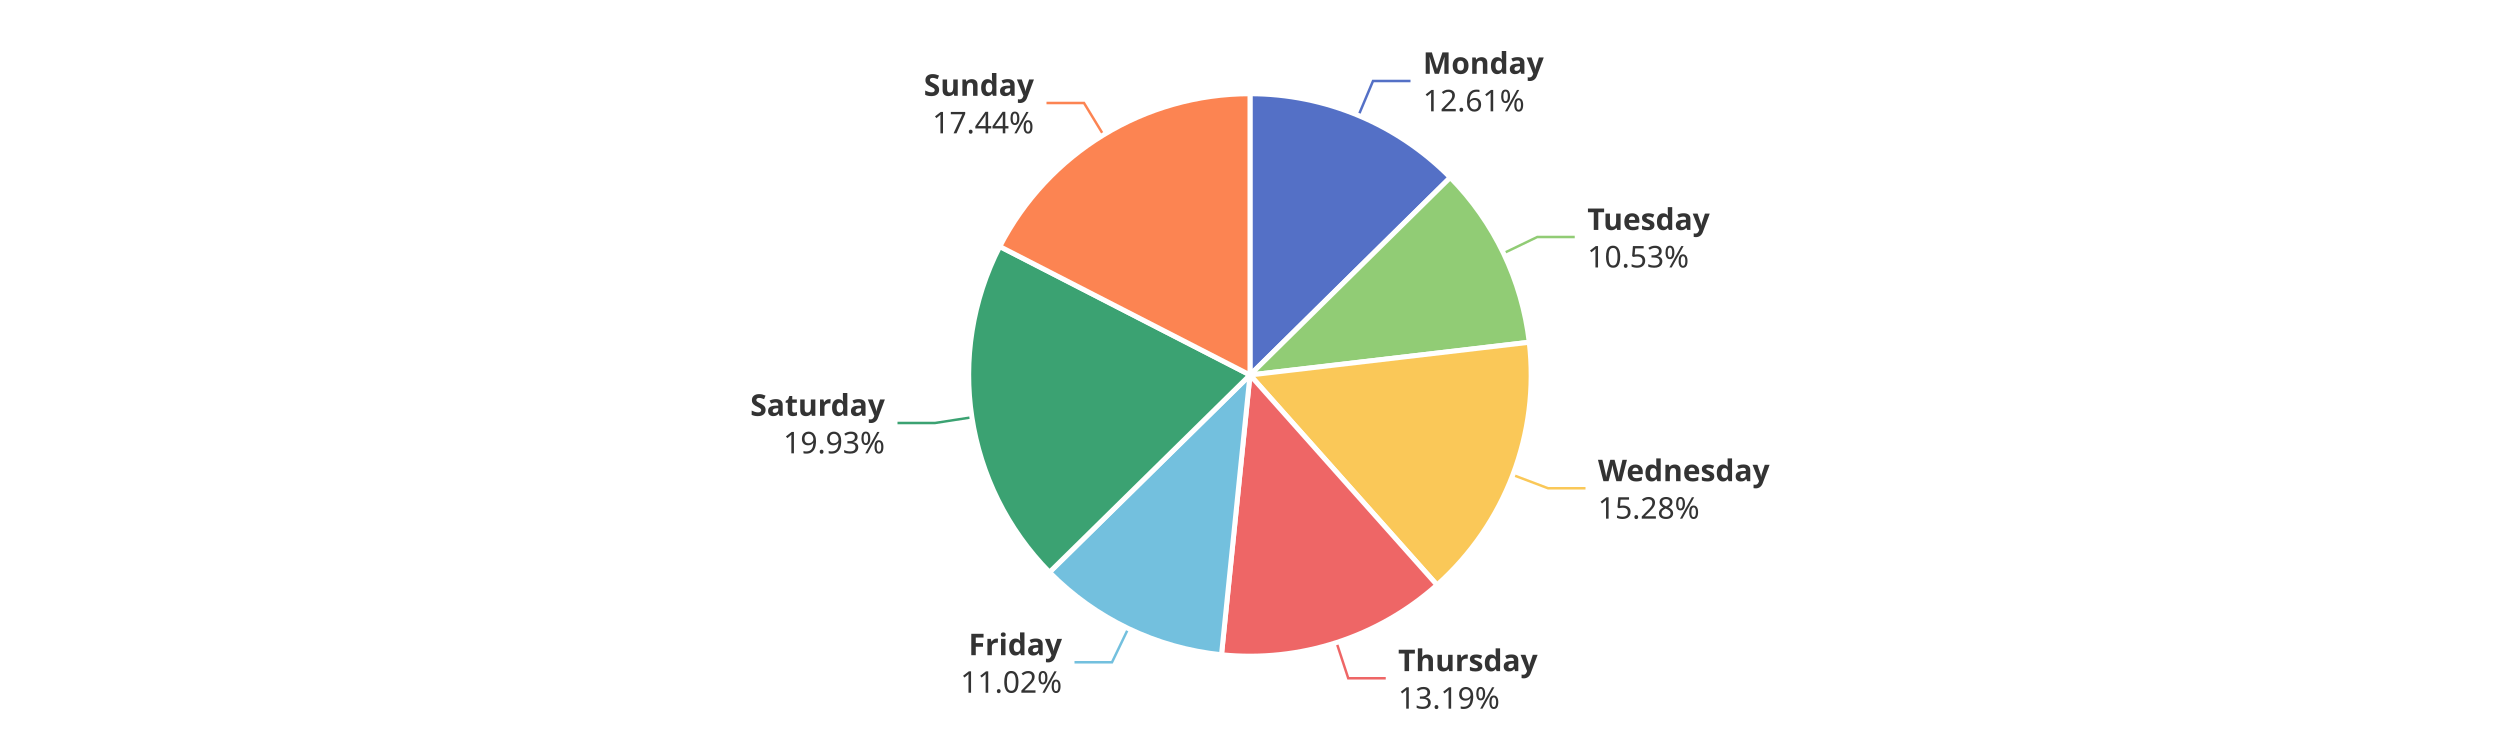
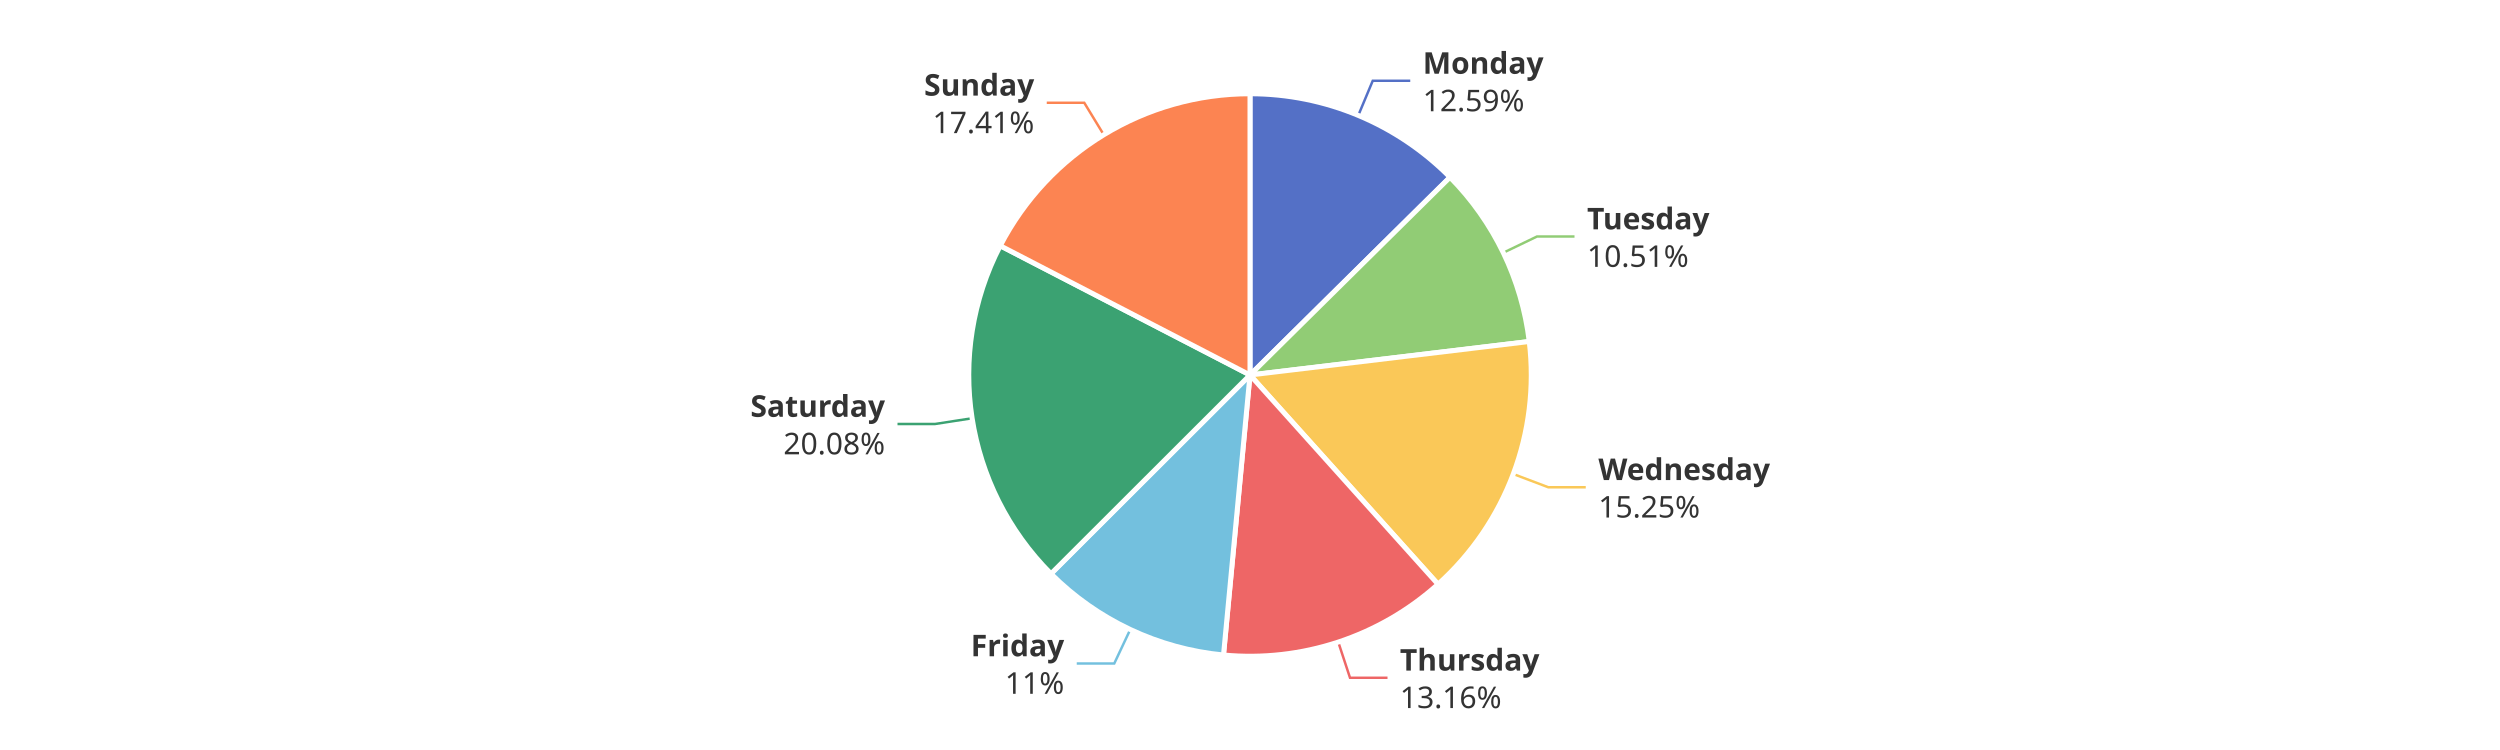
<svg xmlns="http://www.w3.org/2000/svg" width="1000" height="300" version="1.1" baseProfile="full" viewBox="0 0 1000 300">
  <rect width="1000" height="300" x="0" y="0" id="0" fill="#ffffff" />
-   <polyline points="543.4 46.2 549.2 32.4 564.2 32.4" fill="none" stroke="#5470c6" />
-   <polyline points="601.4 101.3 614.9 94.8 629.9 94.8" fill="none" stroke="#91cc75" />
-   <polyline points="605.2 190 619.2 195.3 634.2 195.3" fill="none" stroke="#fac858" />
-   <polyline points="534.6 257 539.3 271.3 554.3 271.3" fill="none" stroke="#ee6666" />
-   <polyline points="451.3 251.4 444.8 264.9 429.8 264.9" fill="none" stroke="#73c0de" />
-   <polyline points="388.8 166.9 374 169.2 359 169.2" fill="none" stroke="#3ba272" />
-   <polyline points="441.4 54 433.6 41.2 418.6 41.2" fill="none" stroke="#fc8452" />
-   <path d="M500 37.5A112.5 112.5 0 0 1 580.1 71L500 150Z" fill="#5470c6" stroke="#fff" stroke-width="2" stroke-linejoin="round" />
-   <path d="M580.1 71A112.5 112.5 0 0 1 611.7 136.9L500 150Z" fill="#91cc75" stroke="#fff" stroke-width="2" stroke-linejoin="round" />
-   <path d="M611.7 136.9A112.5 112.5 0 0 1 574.8 234L500 150Z" fill="#fac858" stroke="#fff" stroke-width="2" stroke-linejoin="round" />
-   <path d="M574.8 234A112.5 112.5 0 0 1 488.6 261.9L500 150Z" fill="#ee6666" stroke="#fff" stroke-width="2" stroke-linejoin="round" />
-   <path d="M488.6 261.9A112.5 112.5 0 0 1 419.8 228.9L500 150Z" fill="#73c0de" stroke="#fff" stroke-width="2" stroke-linejoin="round" />
-   <path d="M419.8 228.9A112.5 112.5 0 0 1 399.9 98.6L500 150Z" fill="#3ba272" stroke="#fff" stroke-width="2" stroke-linejoin="round" />
-   <path d="M399.9 98.6A112.5 112.5 0 0 1 500 37.5L500 150Z" fill="#fc8452" stroke="#fff" stroke-width="2" stroke-linejoin="round" />
-   <path d="M0 -15l42.8 0l0 30l-42.8 0Z" transform="translate(569.2036 32.3766)" fill="none" />
-   <text dominant-baseline="central" text-anchor="start" style="font-size:12px;font-family:sans-serif;font-weight:bold;" y="-7.5" transform="translate(569.2036 32.3766)" fill="#333" stroke="rgb(255,255,255)" stroke-width="2" paint-order="stroke" stroke-miterlimit="2">Monday</text>
-   <text dominant-baseline="central" text-anchor="start" style="font-size:12px;font-family:sans-serif;" y="7.5" transform="translate(569.2036 32.3766)" fill="#333" stroke="rgb(255,255,255)" stroke-width="2" paint-order="stroke" stroke-miterlimit="2">12.61%</text>
-   <path d="M0 -15l46.2 0l0 30l-46.2 0Z" transform="translate(634.9417 94.8217)" fill="none" />
-   <text dominant-baseline="central" text-anchor="start" style="font-size:12px;font-family:sans-serif;font-weight:bold;" y="-7.5" transform="translate(634.9417 94.8217)" fill="#333" stroke="rgb(255,255,255)" stroke-width="2" paint-order="stroke" stroke-miterlimit="2">Tuesday</text>
-   <text dominant-baseline="central" text-anchor="start" style="font-size:12px;font-family:sans-serif;" y="7.5" transform="translate(634.9417 94.8217)" fill="#333" stroke="rgb(255,255,255)" stroke-width="2" paint-order="stroke" stroke-miterlimit="2">10.53%</text>
-   <path d="M0 -15l63.6 0l0 30l-63.6 0Z" transform="translate(639.1752 195.3158)" fill="none" />
-   <text dominant-baseline="central" text-anchor="start" style="font-size:12px;font-family:sans-serif;font-weight:bold;" y="-7.5" transform="translate(639.1752 195.3158)" fill="#333" stroke="rgb(255,255,255)" stroke-width="2" paint-order="stroke" stroke-miterlimit="2">Wednesday</text>
-   <text dominant-baseline="central" text-anchor="start" style="font-size:12px;font-family:sans-serif;" y="7.5" transform="translate(639.1752 195.3158)" fill="#333" stroke="rgb(255,255,255)" stroke-width="2" paint-order="stroke" stroke-miterlimit="2">15.28%</text>
-   <path d="M0 -15l50.2 0l0 30l-50.2 0Z" transform="translate(559.2511 271.3079)" fill="none" />
-   <text dominant-baseline="central" text-anchor="start" style="font-size:12px;font-family:sans-serif;font-weight:bold;" y="-7.5" transform="translate(559.2511 271.3079)" fill="#333" stroke="rgb(255,255,255)" stroke-width="2" paint-order="stroke" stroke-miterlimit="2">Thursday</text>
-   <text dominant-baseline="central" text-anchor="start" style="font-size:12px;font-family:sans-serif;" y="7.5" transform="translate(559.2511 271.3079)" fill="#333" stroke="rgb(255,255,255)" stroke-width="2" paint-order="stroke" stroke-miterlimit="2">13.19%</text>
-   <path d="M-40.9 -15l40.9 0l0 30l-40.9 0Z" transform="translate(424.8036 264.9331)" fill="none" />
-   <text dominant-baseline="central" text-anchor="end" style="font-size:12px;font-family:sans-serif;font-weight:bold;" y="-7.5" transform="translate(424.8036 264.9331)" fill="#333" stroke="rgb(255,255,255)" stroke-width="2" paint-order="stroke" stroke-miterlimit="2">Friday</text>
-   <text dominant-baseline="central" text-anchor="end" style="font-size:12px;font-family:sans-serif;" y="7.5" transform="translate(424.8036 264.9331)" fill="#333" stroke="rgb(255,255,255)" stroke-width="2" paint-order="stroke" stroke-miterlimit="2">11.02%</text>
-   <path d="M-48.2 -15l48.2 0l0 30l-48.2 0Z" transform="translate(353.9502 169.1755)" fill="none" />
-   <text dominant-baseline="central" text-anchor="end" style="font-size:12px;font-family:sans-serif;font-weight:bold;" y="-7.5" transform="translate(353.9502 169.1755)" fill="#333" stroke="rgb(255,255,255)" stroke-width="2" paint-order="stroke" stroke-miterlimit="2">Saturday</text>
-   <text dominant-baseline="central" text-anchor="end" style="font-size:12px;font-family:sans-serif;" y="7.5" transform="translate(353.9502 169.1755)" fill="#333" stroke="rgb(255,255,255)" stroke-width="2" paint-order="stroke" stroke-miterlimit="2">19.93%</text>
-   <path d="M-40.9 -15l40.9 0l0 30l-40.9 0Z" transform="translate(413.5805 41.1666)" fill="none" />
-   <text dominant-baseline="central" text-anchor="end" style="font-size:12px;font-family:sans-serif;font-weight:bold;" y="-7.5" transform="translate(413.5805 41.1666)" fill="#333" stroke="rgb(255,255,255)" stroke-width="2" paint-order="stroke" stroke-miterlimit="2">Sunday</text>
-   <text dominant-baseline="central" text-anchor="end" style="font-size:12px;font-family:sans-serif;" y="7.5" transform="translate(413.5805 41.1666)" fill="#333" stroke="rgb(255,255,255)" stroke-width="2" paint-order="stroke" stroke-miterlimit="2">17.44%</text>
+   <polyline points="543.3 46.2 549.1 32.3 564.1 32.3" fill="none" stroke="#5470c6" />
+   <polyline points="601.3 101.1 614.8 94.6 629.8 94.6" fill="none" stroke="#91cc75" />
+   <polyline points="605.3 189.6 619.3 194.9 634.3 194.9" fill="none" stroke="#fac858" />
+   <polyline points="535.3 256.8 540 271.1 555 271.1" fill="none" stroke="#ee6666" />
+   <polyline points="452.1 251.8 445.7 265.4 430.7 265.4" fill="none" stroke="#73c0de" />
+   <polyline points="388.8 167.3 374 169.6 359 169.6" fill="none" stroke="#3ba272" />
+   <polyline points="441.5 53.9 433.7 41.1 418.7 41.1" fill="none" stroke="#fc8452" />
+   <path d="M500 37.5A112.5 112.5 0 0 1 580 70.9L500 150Z" fill="#5470c6" stroke="#fff" stroke-width="2" stroke-linejoin="round" />
+   <path d="M580 70.9A112.5 112.5 0 0 1 611.7 136.6L500 150Z" fill="#91cc75" stroke="#fff" stroke-width="2" stroke-linejoin="round" />
+   <path d="M611.7 136.6A112.5 112.5 0 0 1 575.2 233.7L500 150Z" fill="#fac858" stroke="#fff" stroke-width="2" stroke-linejoin="round" />
+   <path d="M575.2 233.7A112.5 112.5 0 0 1 489.4 262L500 150Z" fill="#ee6666" stroke="#fff" stroke-width="2" stroke-linejoin="round" />
+   <path d="M489.4 262A112.5 112.5 0 0 1 420.4 229.5L500 150Z" fill="#73c0de" stroke="#fff" stroke-width="2" stroke-linejoin="round" />
+   <path d="M420.4 229.5A112.5 112.5 0 0 1 400.1 98.3L500 150Z" fill="#3ba272" stroke="#fff" stroke-width="2" stroke-linejoin="round" />
+   <path d="M400.1 98.3A112.5 112.5 0 0 1 500 37.5L500 150Z" fill="#fc8452" stroke="#fff" stroke-width="2" stroke-linejoin="round" />
+   <path d="M0 -15l42.8 0l0 30l-42.8 0Z" transform="translate(569.1203 32.3418)" fill="none" />
+   <text dominant-baseline="central" text-anchor="start" style="font-size:12px;font-family:sans-serif;font-weight:bold;" y="-7.5" transform="translate(569.1203 32.3418)" fill="#333" stroke="rgb(255,255,255)" stroke-width="2" paint-order="stroke" stroke-miterlimit="2">Monday</text>
+   <text dominant-baseline="central" text-anchor="start" style="font-size:12px;font-family:sans-serif;" y="7.5" transform="translate(569.1203 32.3418)" fill="#333" stroke="rgb(255,255,255)" stroke-width="2" paint-order="stroke" stroke-miterlimit="2">12.59%</text>
+   <path d="M0 -15l46.2 0l0 30l-46.2 0Z" transform="translate(634.8251 94.5793)" fill="none" />
+   <text dominant-baseline="central" text-anchor="start" style="font-size:12px;font-family:sans-serif;font-weight:bold;" y="-7.5" transform="translate(634.8251 94.5793)" fill="#333" stroke="rgb(255,255,255)" stroke-width="2" paint-order="stroke" stroke-miterlimit="2">Tuesday</text>
+   <text dominant-baseline="central" text-anchor="start" style="font-size:12px;font-family:sans-serif;" y="7.5" transform="translate(634.8251 94.5793)" fill="#333" stroke="rgb(255,255,255)" stroke-width="2" paint-order="stroke" stroke-miterlimit="2">10.51%</text>
+   <path d="M0 -15l63.6 0l0 30l-63.6 0Z" transform="translate(639.3484 194.8576)" fill="none" />
+   <text dominant-baseline="central" text-anchor="start" style="font-size:12px;font-family:sans-serif;font-weight:bold;" y="-7.5" transform="translate(639.3484 194.8576)" fill="#333" stroke="rgb(255,255,255)" stroke-width="2" paint-order="stroke" stroke-miterlimit="2">Wednesday</text>
+   <text dominant-baseline="central" text-anchor="start" style="font-size:12px;font-family:sans-serif;" y="7.5" transform="translate(639.3484 194.8576)" fill="#333" stroke="rgb(255,255,255)" stroke-width="2" paint-order="stroke" stroke-miterlimit="2">15.25%</text>
+   <path d="M0 -15l50.2 0l0 30l-50.2 0Z" transform="translate(559.9668 271.074)" fill="none" />
+   <text dominant-baseline="central" text-anchor="start" style="font-size:12px;font-family:sans-serif;font-weight:bold;" y="-7.5" transform="translate(559.9668 271.074)" fill="#333" stroke="rgb(255,255,255)" stroke-width="2" paint-order="stroke" stroke-miterlimit="2">Thursday</text>
+   <text dominant-baseline="central" text-anchor="start" style="font-size:12px;font-family:sans-serif;" y="7.5" transform="translate(559.9668 271.074)" fill="#333" stroke="rgb(255,255,255)" stroke-width="2" paint-order="stroke" stroke-miterlimit="2">13.16%</text>
+   <path d="M-33.4 -15l33.4 0l0 30l-33.4 0Z" transform="translate(425.682 265.3508)" fill="none" />
+   <text dominant-baseline="central" text-anchor="end" style="font-size:12px;font-family:sans-serif;font-weight:bold;" y="-7.5" transform="translate(425.682 265.3508)" fill="#333" stroke="rgb(255,255,255)" stroke-width="2" paint-order="stroke" stroke-miterlimit="2">Friday</text>
+   <text dominant-baseline="central" text-anchor="end" style="font-size:12px;font-family:sans-serif;" y="7.5" transform="translate(425.682 265.3508)" fill="#333" stroke="rgb(255,255,255)" stroke-width="2" paint-order="stroke" stroke-miterlimit="2">11%</text>
+   <path d="M-48.2 -15l48.2 0l0 30l-48.2 0Z" transform="translate(354.0105 169.5675)" fill="none" />
+   <text dominant-baseline="central" text-anchor="end" style="font-size:12px;font-family:sans-serif;font-weight:bold;" y="-7.5" transform="translate(354.0105 169.5675)" fill="#333" stroke="rgb(255,255,255)" stroke-width="2" paint-order="stroke" stroke-miterlimit="2">Saturday</text>
+   <text dominant-baseline="central" text-anchor="end" style="font-size:12px;font-family:sans-serif;" y="7.5" transform="translate(354.0105 169.5675)" fill="#333" stroke="rgb(255,255,255)" stroke-width="2" paint-order="stroke" stroke-miterlimit="2">20.08%</text>
+   <path d="M-40.9 -15l40.9 0l0 30l-40.9 0Z" transform="translate(413.695 41.0968)" fill="none" />
+   <text dominant-baseline="central" text-anchor="end" style="font-size:12px;font-family:sans-serif;font-weight:bold;" y="-7.5" transform="translate(413.695 41.0968)" fill="#333" stroke="rgb(255,255,255)" stroke-width="2" paint-order="stroke" stroke-miterlimit="2">Sunday</text>
+   <text dominant-baseline="central" text-anchor="end" style="font-size:12px;font-family:sans-serif;" y="7.5" transform="translate(413.695 41.0968)" fill="#333" stroke="rgb(255,255,255)" stroke-width="2" paint-order="stroke" stroke-miterlimit="2">17.41%</text>
</svg>
